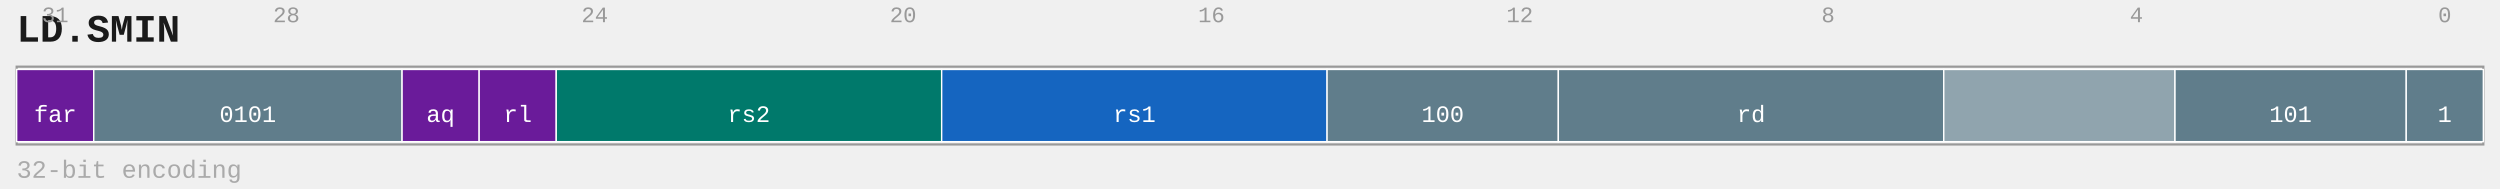
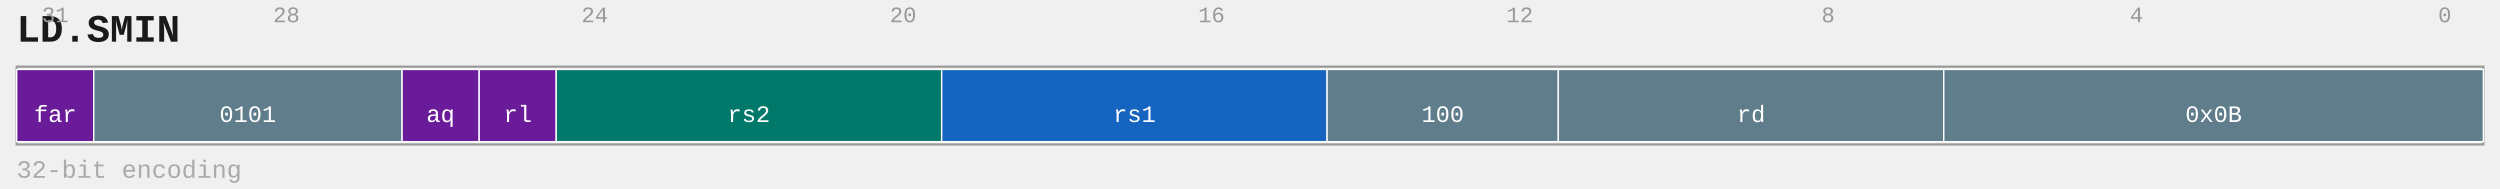
<svg xmlns="http://www.w3.org/2000/svg" viewBox="0 0 900 68" width="900" height="68">
  <defs>
    <style>
      text { font-family: 'Courier New', monospace; }
    </style>
  </defs>
  <text x="6" y="15" font-family="Helvetica Neue,Arial,sans-serif" font-weight="bold" font-size="14" fill="#1a1a1a">LD.SMIN</text>
  <text x="19.88" y="8" text-anchor="middle" font-size="8" fill="#999999">31</text>
  <text x="103.12" y="8" text-anchor="middle" font-size="8" fill="#999999">28</text>
  <text x="214.12" y="8" text-anchor="middle" font-size="8" fill="#999999">24</text>
  <text x="325.12" y="8" text-anchor="middle" font-size="8" fill="#999999">20</text>
  <text x="436.12" y="8" text-anchor="middle" font-size="8" fill="#999999">16</text>
  <text x="547.12" y="8" text-anchor="middle" font-size="8" fill="#999999">12</text>
  <text x="658.12" y="8" text-anchor="middle" font-size="8" fill="#999999">8</text>
  <text x="769.12" y="8" text-anchor="middle" font-size="8" fill="#999999">4</text>
  <text x="880.12" y="8" text-anchor="middle" font-size="8" fill="#999999">0</text>
  <rect x="6" y="24" width="888.00" height="28" fill="none" stroke="#999999" stroke-width="0.8" />
  <rect x="6.000" y="25" width="27.750" height="26" fill="#6A1B9A" stroke="white" stroke-width="0.5" />
  <text x="19.9" y="41.5" text-anchor="middle" dominant-baseline="middle" font-size="8.5" fill="white" pointer-events="none">far</text>
  <rect x="33.750" y="25" width="111.000" height="26" fill="#607D8B" stroke="white" stroke-width="0.5" />
  <text x="89.2" y="41.5" text-anchor="middle" dominant-baseline="middle" font-size="8.5" fill="white" pointer-events="none">0101</text>
  <rect x="144.750" y="25" width="27.750" height="26" fill="#6A1B9A" stroke="white" stroke-width="0.5" />
  <text x="158.6" y="41.5" text-anchor="middle" dominant-baseline="middle" font-size="8.5" fill="white" pointer-events="none">aq</text>
  <rect x="172.500" y="25" width="27.750" height="26" fill="#6A1B9A" stroke="white" stroke-width="0.5" />
  <text x="186.4" y="41.5" text-anchor="middle" dominant-baseline="middle" font-size="8.5" fill="white" pointer-events="none">rl</text>
  <rect x="200.250" y="25" width="138.750" height="26" fill="#00796B" stroke="white" stroke-width="0.5" />
  <text x="269.6" y="41.5" text-anchor="middle" dominant-baseline="middle" font-size="8.5" fill="white" pointer-events="none">rs2</text>
  <rect x="339.000" y="25" width="138.750" height="26" fill="#1565C0" stroke="white" stroke-width="0.5" />
  <text x="408.4" y="41.5" text-anchor="middle" dominant-baseline="middle" font-size="8.5" fill="white" pointer-events="none">rs1</text>
  <rect x="477.750" y="25" width="83.250" height="26" fill="#607D8B" stroke="white" stroke-width="0.5" />
  <text x="519.4" y="41.5" text-anchor="middle" dominant-baseline="middle" font-size="8.5" fill="white" pointer-events="none">100</text>
  <rect x="561.000" y="25" width="138.750" height="26" fill="#607D8B" stroke="white" stroke-width="0.5" />
  <text x="630.4" y="41.5" text-anchor="middle" dominant-baseline="middle" font-size="8.5" fill="white" pointer-events="none">rd</text>
-   <rect x="699.750" y="25" width="83.250" height="26" fill="#90A4AE" stroke="white" stroke-width="0.5" />
-   <rect x="783.000" y="25" width="83.250" height="26" fill="#607D8B" stroke="white" stroke-width="0.5" />
-   <text x="824.6" y="41.5" text-anchor="middle" dominant-baseline="middle" font-size="8.5" fill="white" pointer-events="none">101</text>
-   <rect x="866.250" y="25" width="27.750" height="26" fill="#607D8B" stroke="white" stroke-width="0.5" />
-   <text x="880.1" y="41.5" text-anchor="middle" dominant-baseline="middle" font-size="8.5" fill="white" pointer-events="none">1</text>
+   <rect x="699.750" y="25" width="194.250" height="26" fill="#607D8B" stroke="white" stroke-width="0.5" />
+   <text x="796.9" y="41.5" text-anchor="middle" dominant-baseline="middle" font-size="8.5" fill="white" pointer-events="none">0x0B</text>
  <text x="6" y="64" font-size="9" fill="#aaaaaa" font-family="Helvetica Neue,Arial,sans-serif">32-bit encoding</text>
</svg>
